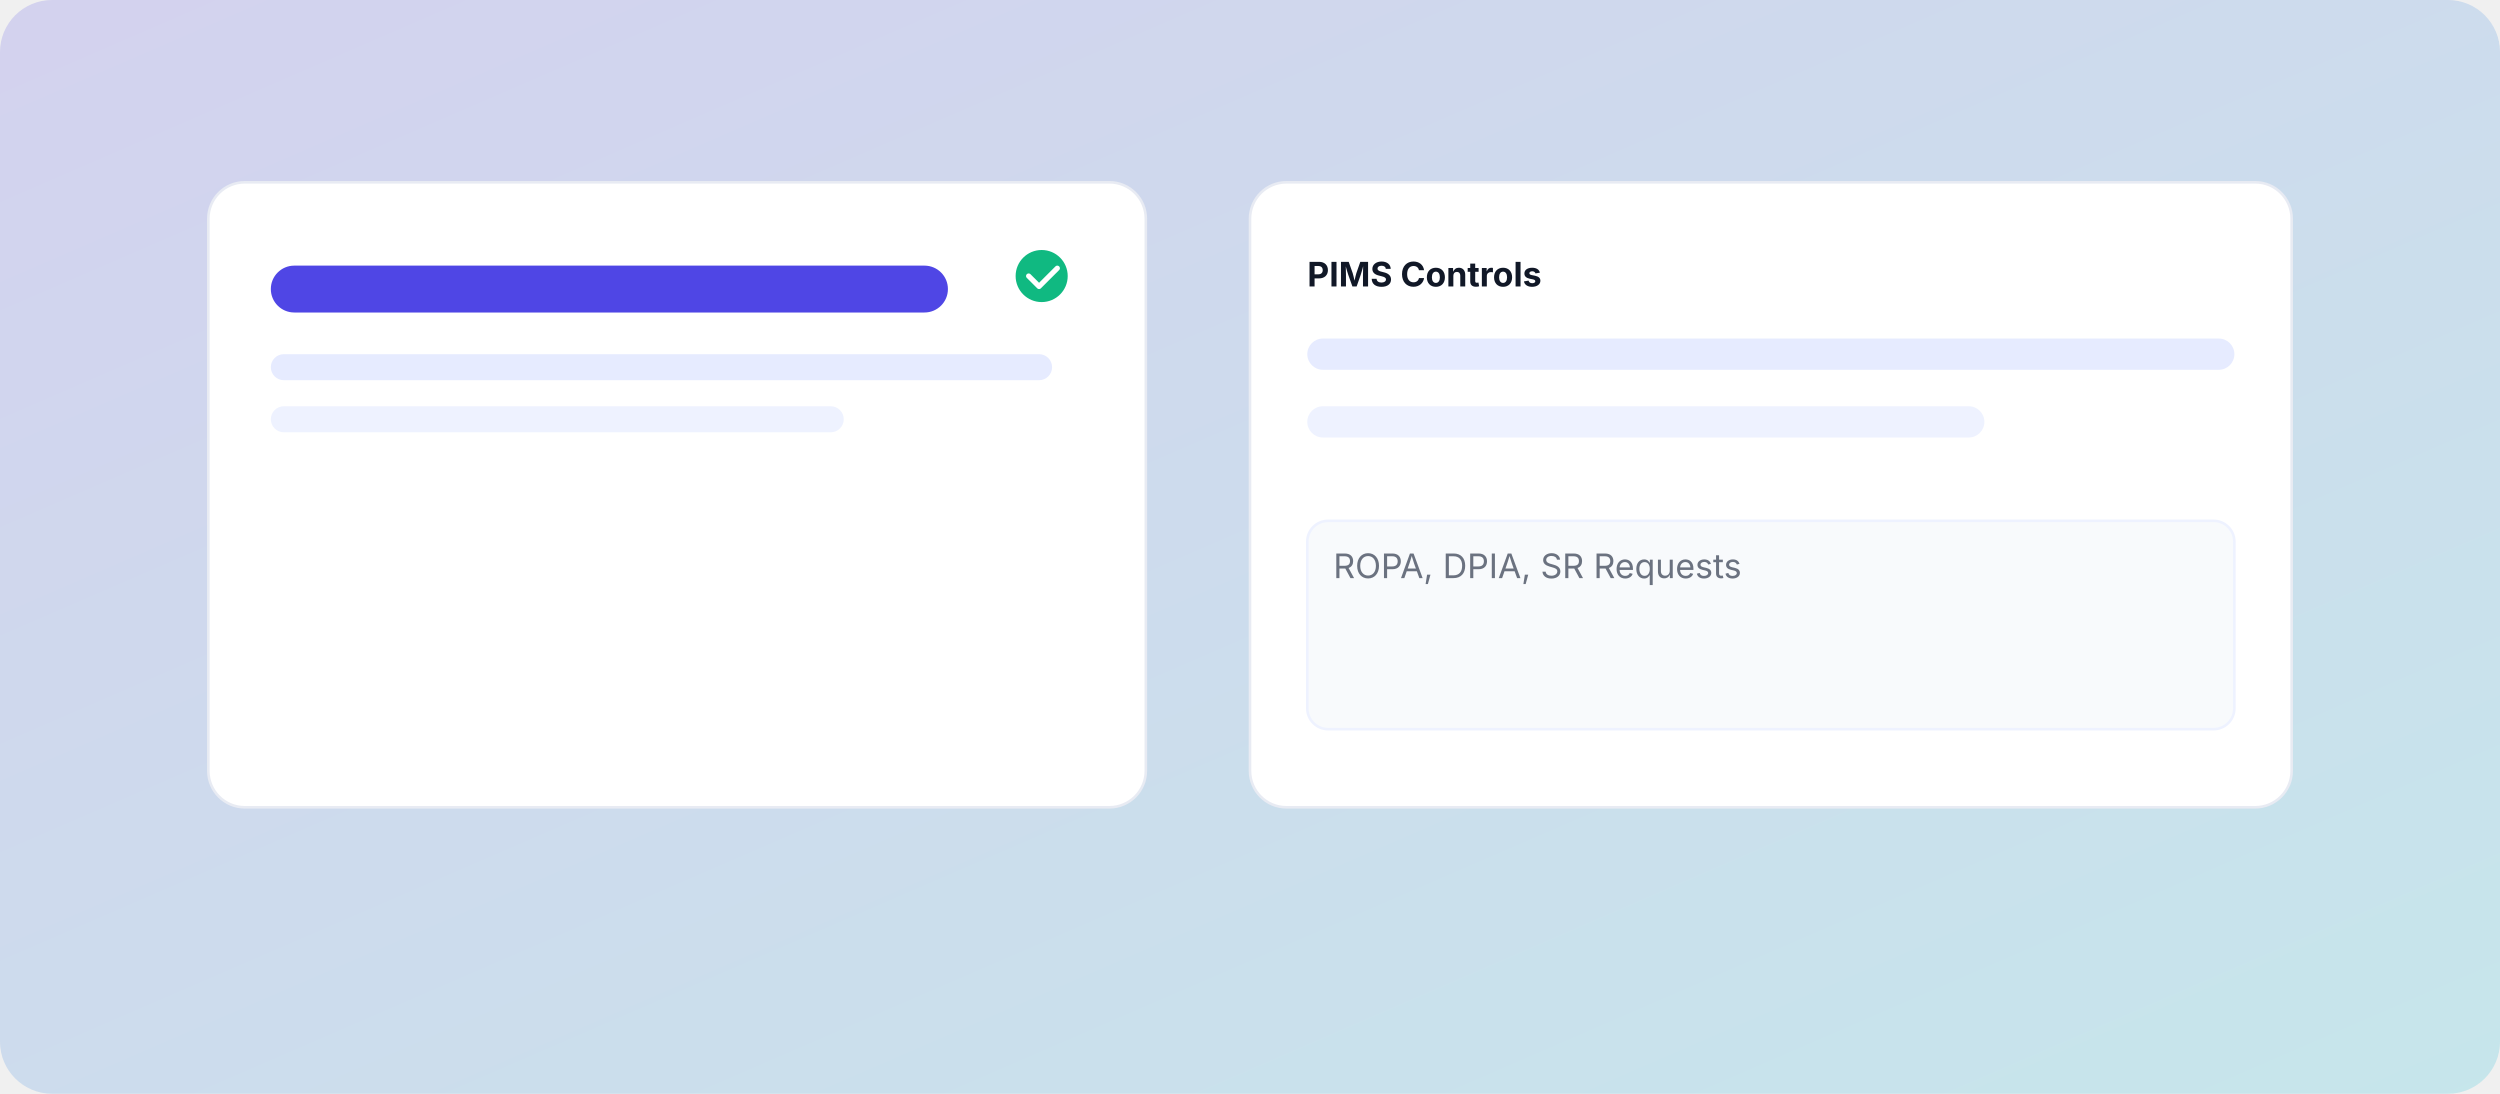
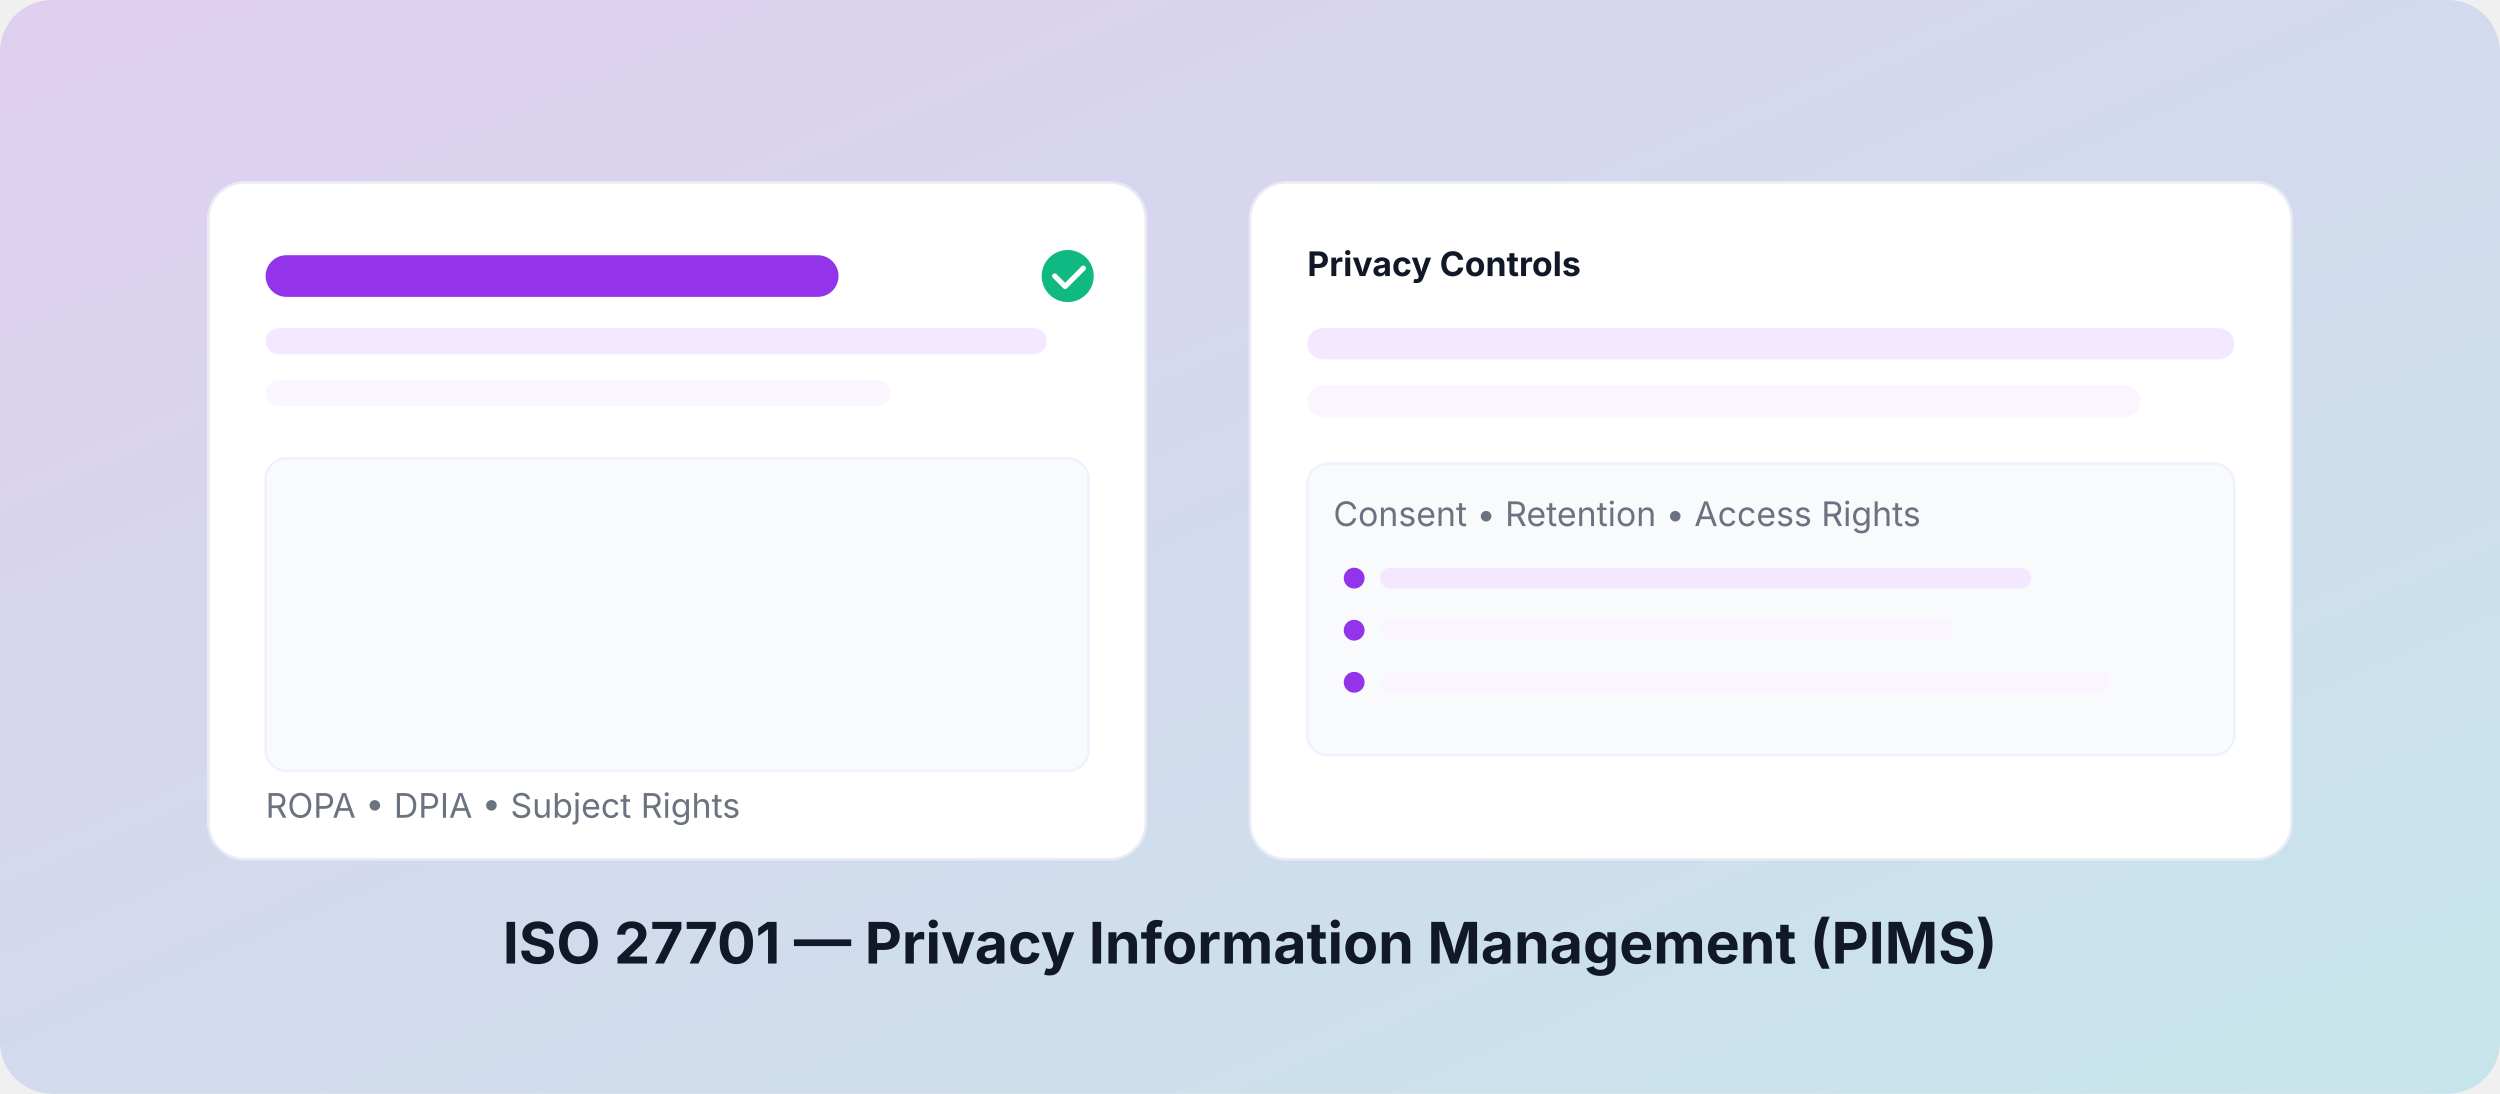
<svg xmlns="http://www.w3.org/2000/svg" viewBox="0 0 960 420">
  <defs>
-     <linearGradient id="g" x1="0" y1="0" x2="1" y2="1">
-       <stop offset="0" stop-color="#4F46E5" stop-opacity=".18" />
+     <linearGradient id="grad27701" x1="0" y1="0" x2="1" y2="1">
+       <stop offset="0" stop-color="#9333EA" stop-opacity=".18" />
      <stop offset="1" stop-color="#06B6D4" stop-opacity=".18" />
    </linearGradient>
  </defs>
-   <rect width="960" height="420" rx="20" fill="url(#g)" />
-   <g transform="translate(80,70)">
-     <rect width="360" height="240" rx="14" fill="#fff" stroke="#e8ebf3" />
-     <rect x="24" y="32" width="260" height="18" rx="9" fill="#4F46E5" />
-     <rect x="24" y="66" width="300" height="10" rx="5" fill="#e6ebff" />
-     <rect x="24" y="86" width="220" height="10" rx="5" fill="#eef2ff" />
-     <circle cx="320" cy="36" r="10" fill="#10B981" />
-     <path d="M315 36l4 4 7-7" stroke="#fff" stroke-width="2" fill="none" stroke-linecap="round" stroke-linejoin="round" />
+   <rect width="960" height="420" rx="20" fill="url(#grad27701)" />
+   <g transform="translate(80,70)" font-family="Inter, system-ui" font-size="13">
+     <rect width="360" height="260" rx="14" fill="#fff" stroke="#e8ebf3" />
+     <rect x="22" y="28" width="220" height="16" rx="8" fill="#9333EA" />
+     <rect x="22" y="56" width="300" height="10" rx="5" fill="#f3e8ff" />
+     <rect x="22" y="76" width="240" height="10" rx="5" fill="#faf5ff" />
+     <rect x="22" y="106" width="316" height="120" rx="8" fill="#f8fafc" stroke="#eef2ff" />
+     <text x="22" y="244" fill="#6b7280">ROPA • DPIA • Subject Rights</text>
+     <circle cx="330" cy="36" r="10" fill="#10B981" />
+     <path d="M325 36l4 4 7-7" stroke="#fff" stroke-width="2" fill="none" stroke-linecap="round" stroke-linejoin="round" />
  </g>
  <g transform="translate(480,70)" font-family="Inter, system-ui" font-size="13">
-     <rect width="400" height="240" rx="14" fill="#fff" stroke="#e8ebf3" />
-     <text x="22" y="40" font-weight="700" fill="#111827">PIMS Controls</text>
-     <rect x="22" y="60" width="356" height="12" rx="6" fill="#e6ebff" />
-     <rect x="22" y="86" width="260" height="12" rx="6" fill="#eef2ff" />
-     <rect x="22" y="130" width="356" height="80" rx="8" fill="#f8fafc" stroke="#eef2ff" />
-     <text x="32" y="152" fill="#6b7280">ROPA, DPIA, SR Requests</text>
+     <rect width="400" height="260" rx="14" fill="#fff" stroke="#e8ebf3" />
+     <text x="22" y="36" font-weight="700" fill="#111827">Privacy Controls</text>
+     <rect x="22" y="56" width="356" height="12" rx="6" fill="#f3e8ff" />
+     <rect x="22" y="78" width="320" height="12" rx="6" fill="#faf5ff" />
+     <rect x="22" y="108" width="356" height="112" rx="8" fill="#f8fafc" stroke="#eef2ff" />
+     <text x="32" y="132" fill="#6b7280">Consent • Retention • Access Rights</text>
+     <circle cx="40" cy="152" r="4" fill="#9333EA" />
+     <rect x="50" y="148" width="250" height="8" rx="4" fill="#f3e8ff" />
+     <circle cx="40" cy="172" r="4" fill="#9333EA" />
+     <rect x="50" y="168" width="220" height="8" rx="4" fill="#faf5ff" />
+     <circle cx="40" cy="192" r="4" fill="#9333EA" />
+     <rect x="50" y="188" width="280" height="8" rx="4" fill="#faf5ff" />
  </g>
+   <text x="50%" y="370" font-family="Inter, system-ui" font-size="22" text-anchor="middle" fill="#111827" font-weight="700">
+     ISO 27701 — Privacy Information Management (PIMS)
+   </text>
</svg>
